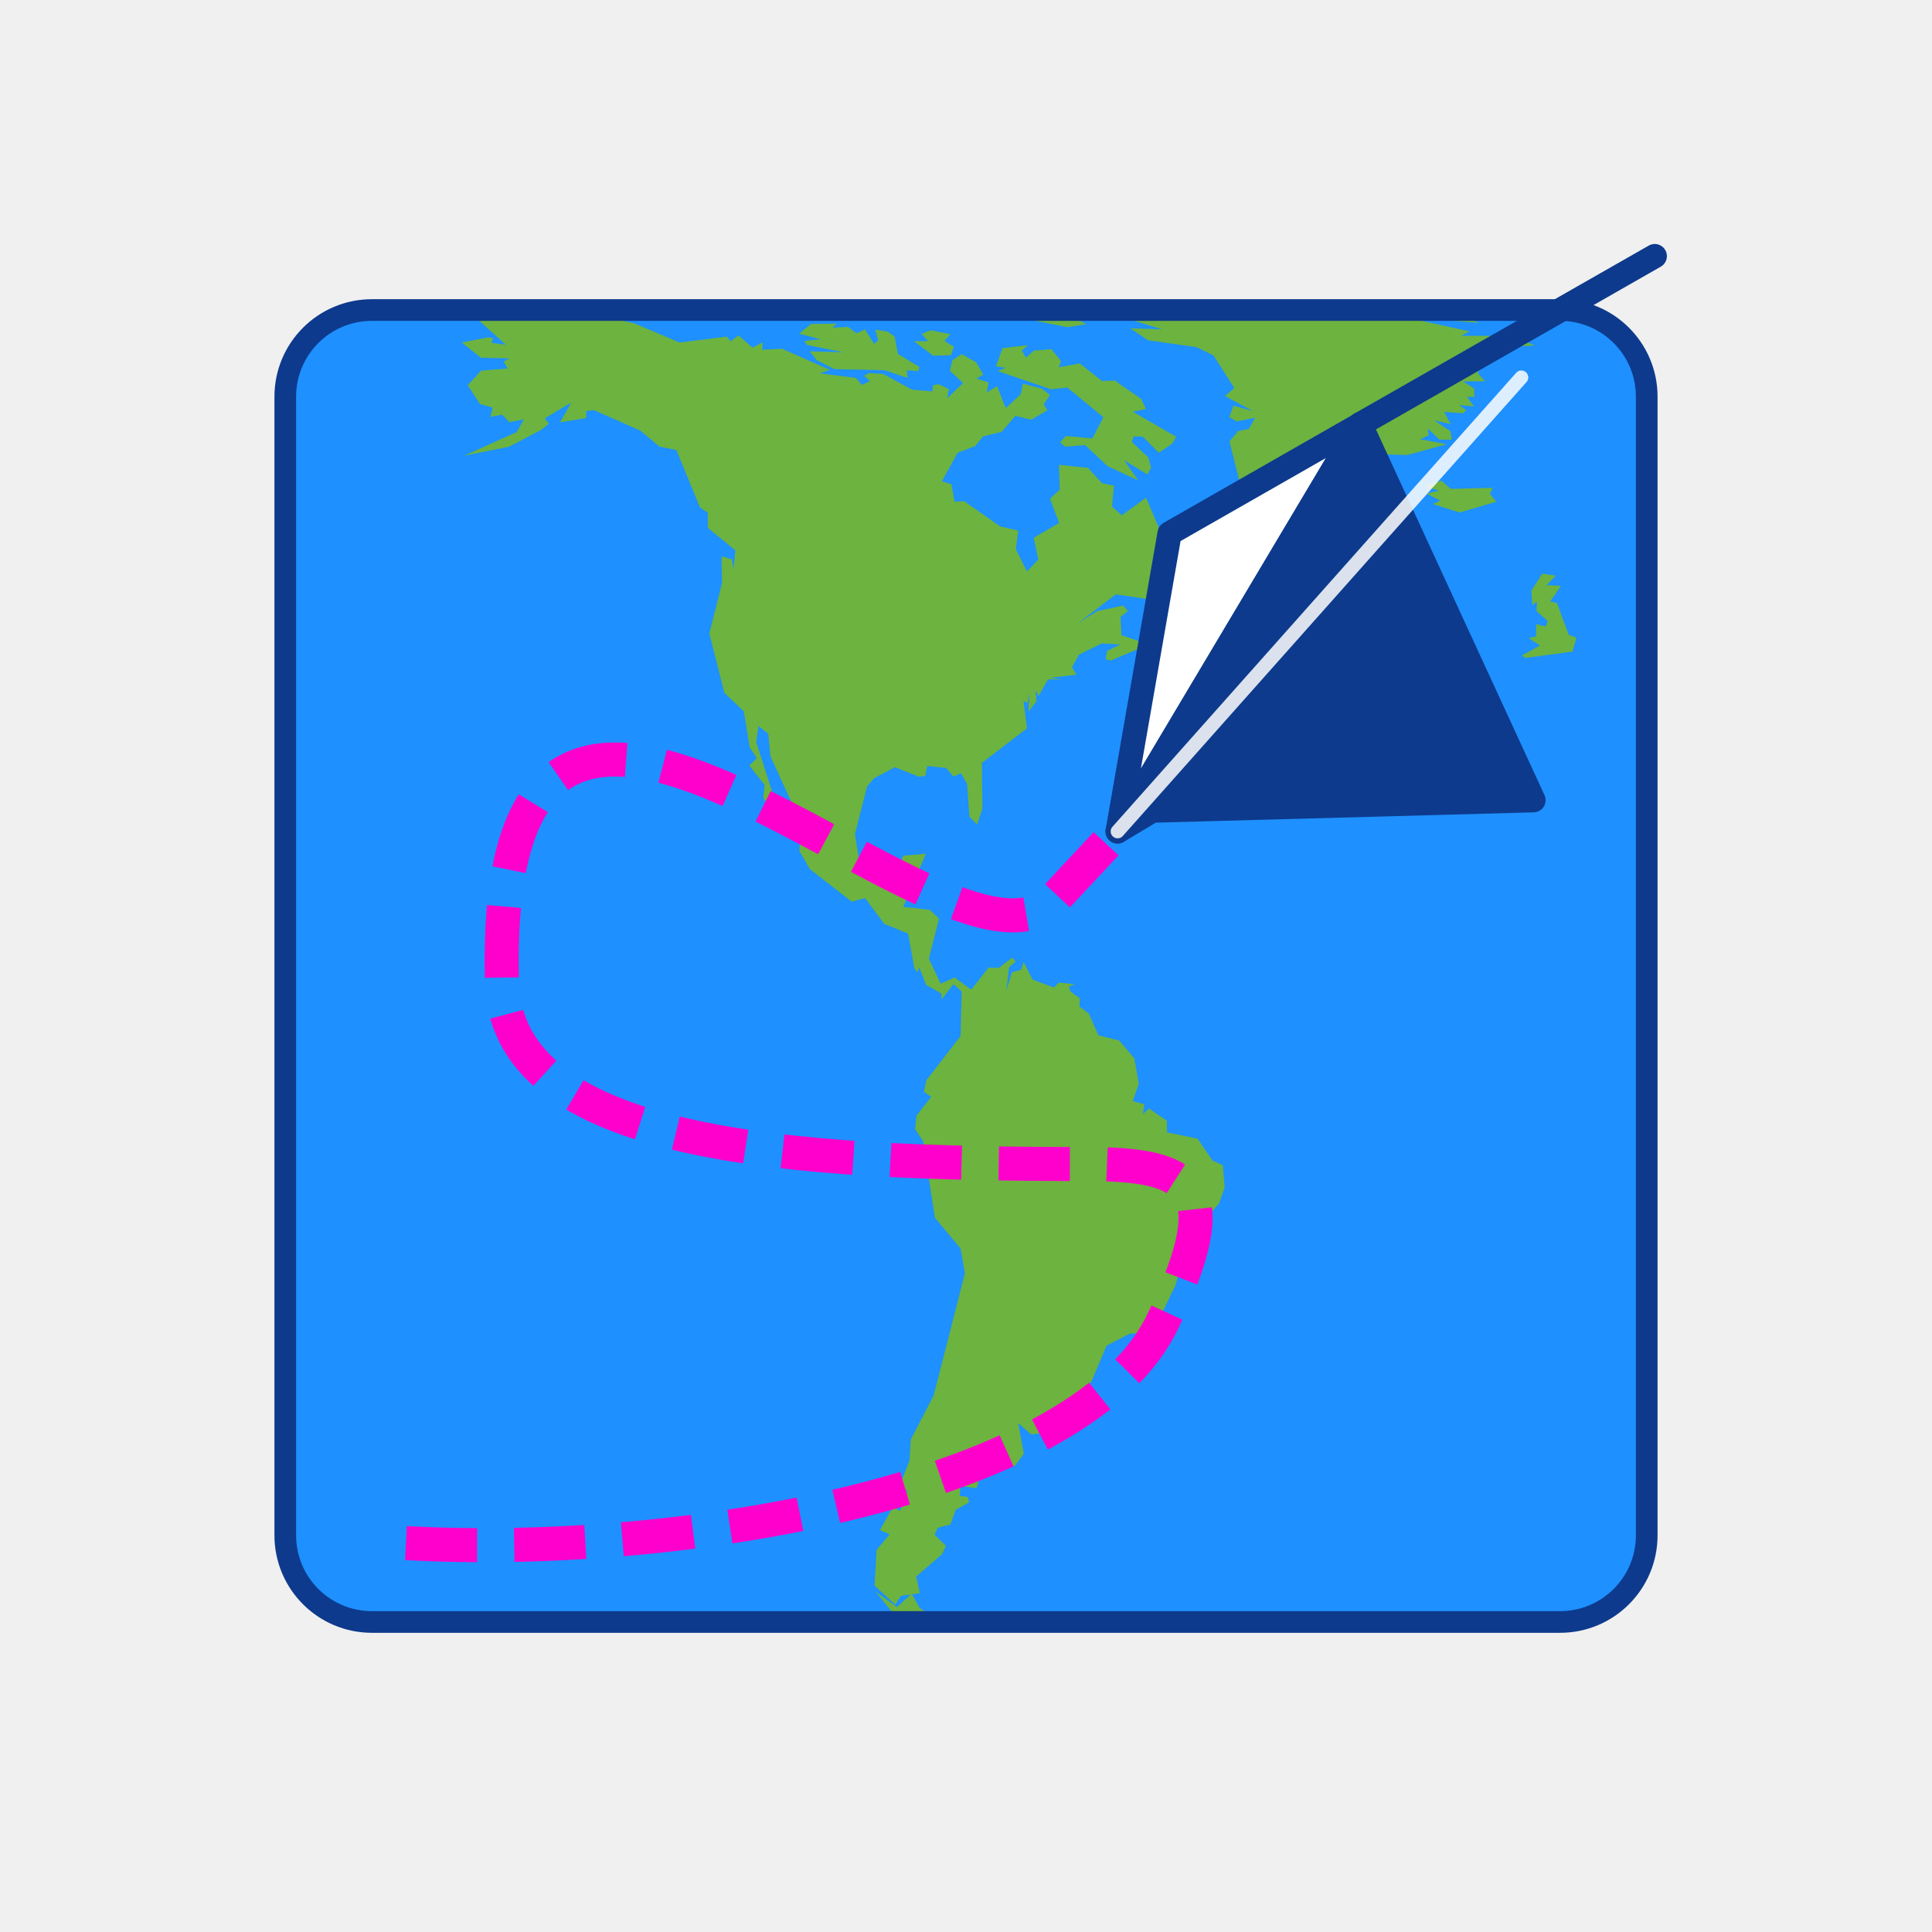
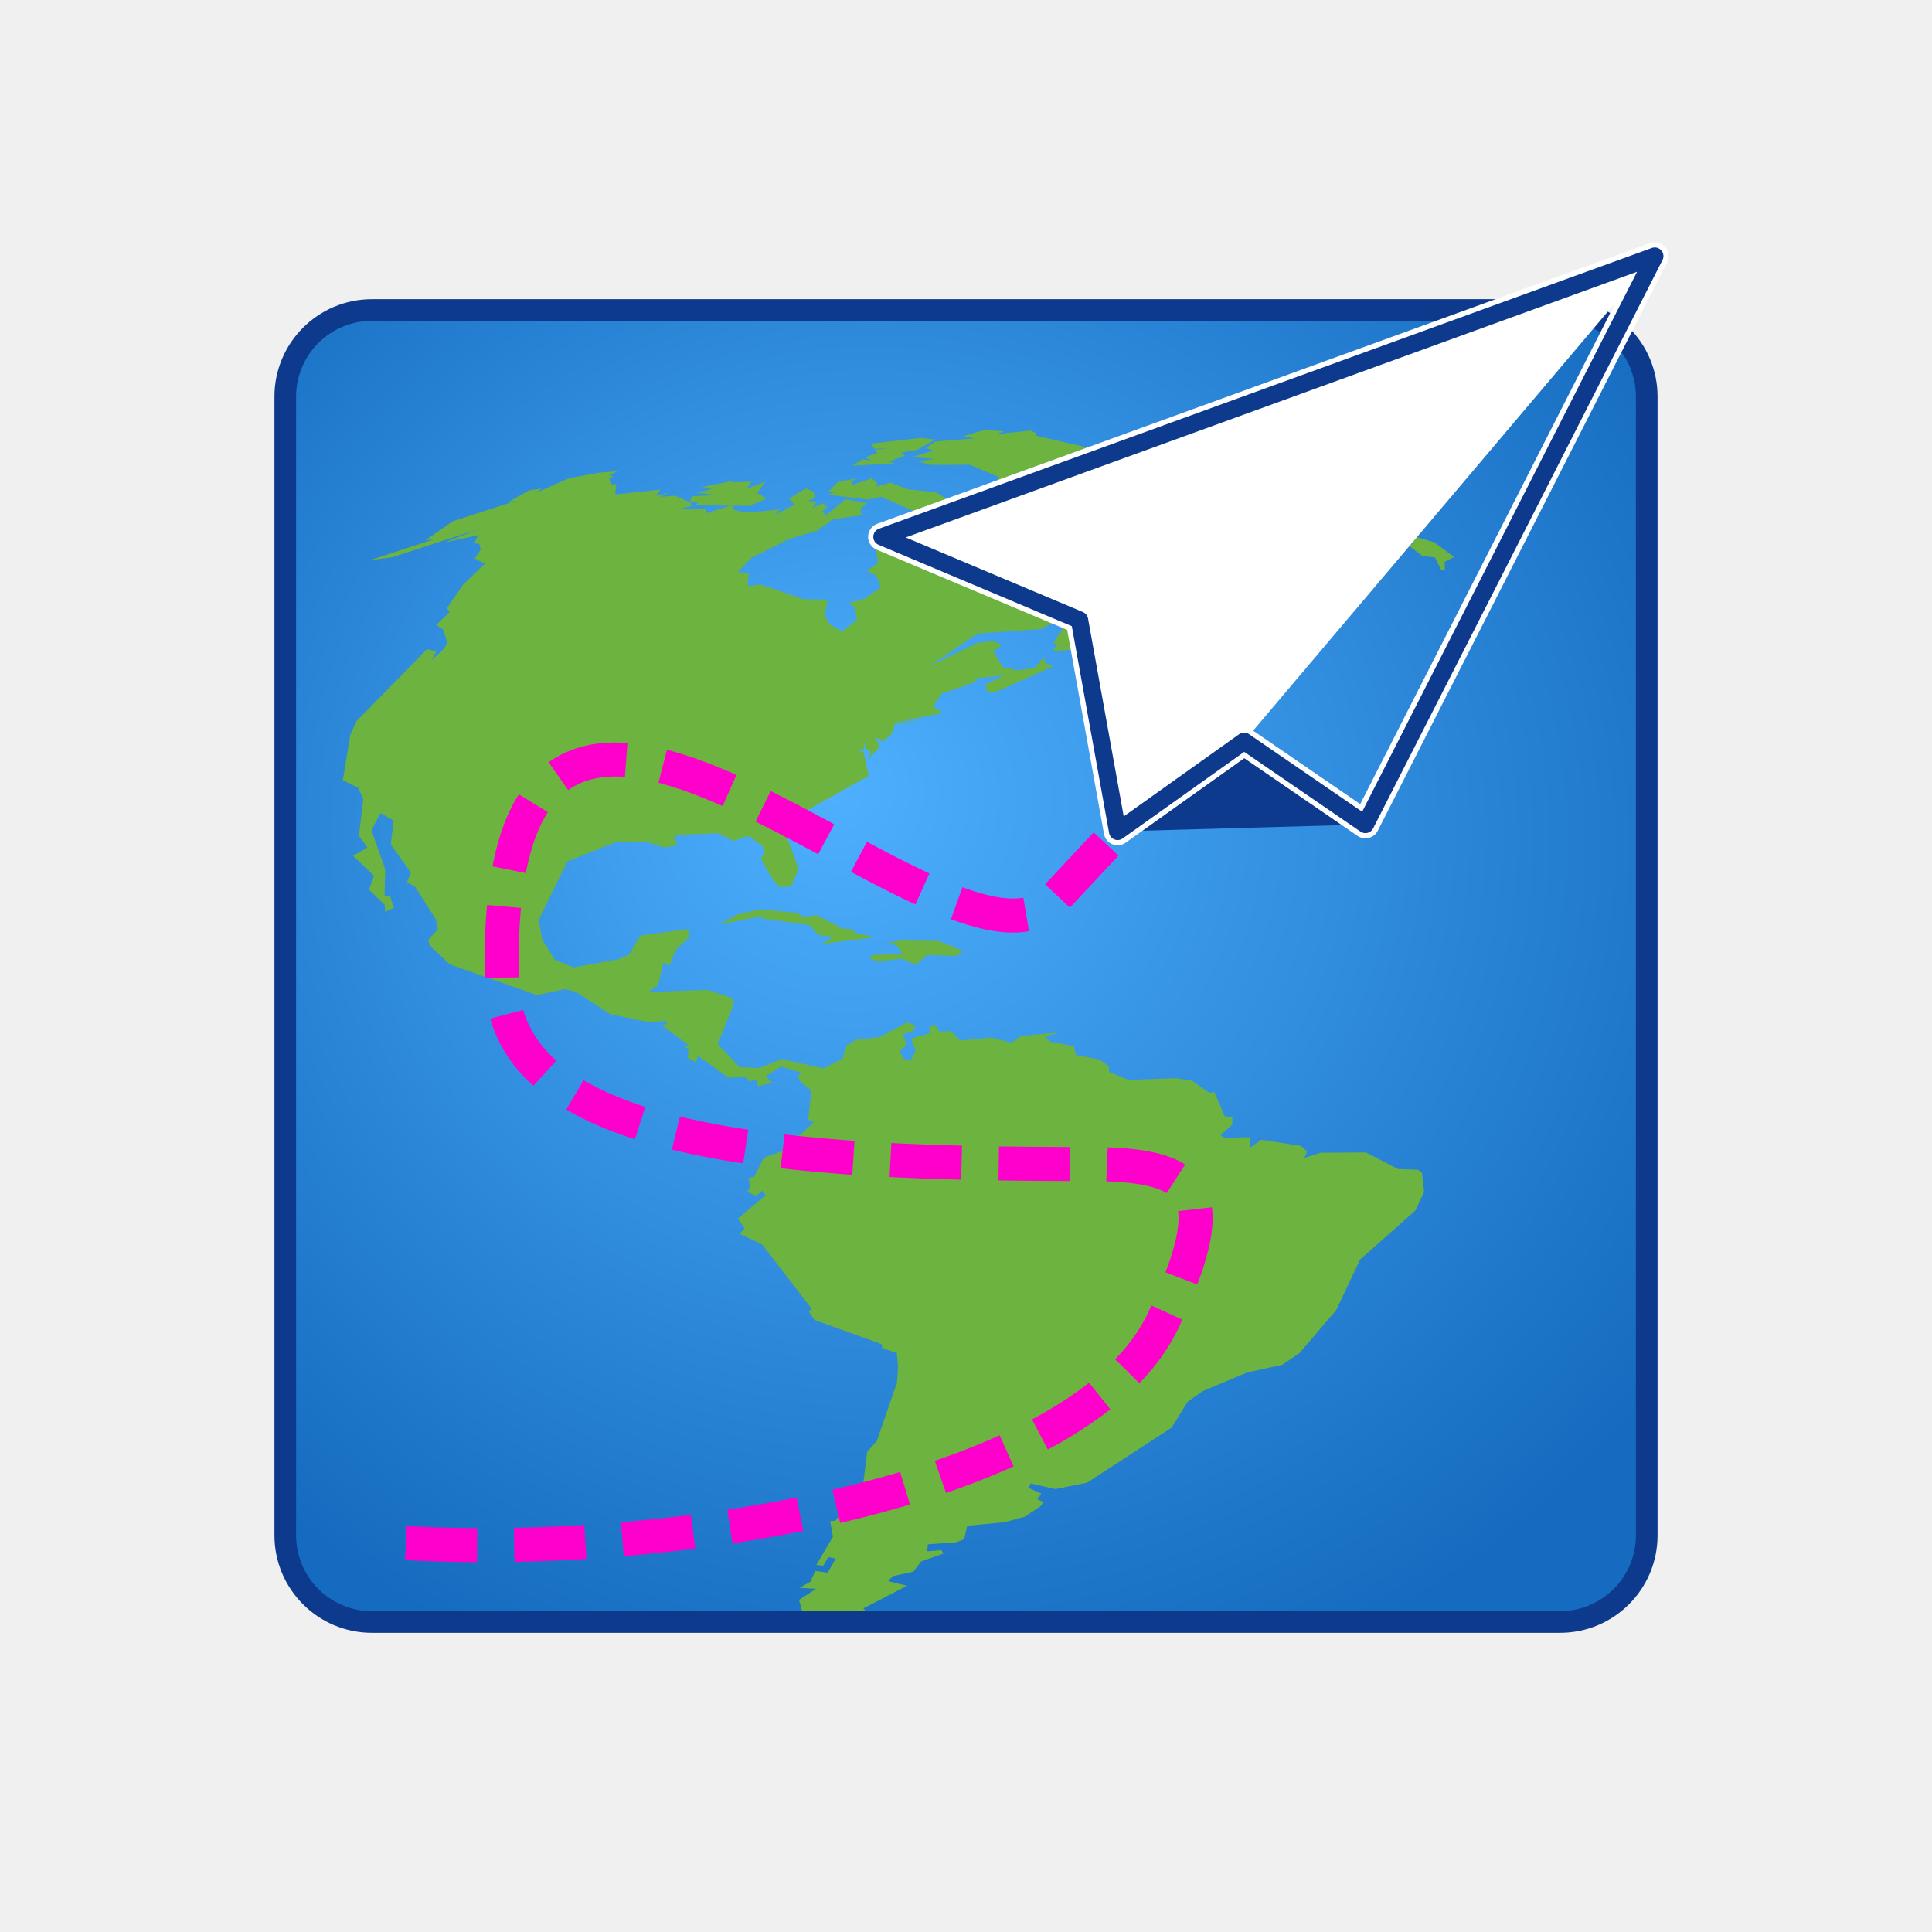
<svg xmlns="http://www.w3.org/2000/svg" viewBox="0 0 1024 1024" width="1024" height="1024" role="img" aria-label="flight_vis">
  <defs>
    <clipPath id="mapClip">
      <rect x="72" y="88" width="880" height="848" rx="56" ry="56" />
    </clipPath>
+     <radialGradient id="oceanGrad" cx="46%" cy="42%" r="68%" fx="40%" fy="36%">
+       <stop offset="0%" stop-color="#4EB0FF" />
+       <stop offset="100%" stop-color="#156BBF" />
+     </radialGradient>
  </defs>
  <g transform="translate(512 512) scale(0.82) translate(-512 -512)">
    <g clip-path="url(#mapClip)">
-       <rect x="72" y="88" width="880" height="848" fill="#1E90FF" />
-       <path fill="#6DB33F" d="M 526.6,134.8 L 525.4,141.3 L 532.1,137.2 L 537.7,151.4 L 547.3,142.5 L 548.8,135.6 L 561.1,138.9 L 566.3,142.9 L 562.2,149 L 564.6,152.8 L 554.2,158.9 L 543.9,156.4 L 535.1,166.7 L 523,169.7 L 518,175.9 L 506.6,180.3 L 496.4,198.7 L 502.6,200.7 L 504.6,211.9 L 510.9,211.6 L 534.1,227.9 L 545.8,230.6 L 544.2,242.5 L 551.4,257 L 558.7,249.3 L 555.8,235.2 L 572.2,225.6 L 566.3,210 L 572.6,204.1 L 572.1,188.1 L 590.8,190 L 599.9,199.9 L 607.6,201.5 L 606.4,215 L 612.7,220.7 L 628.4,209.3 L 638.3,232.6 L 635.8,236.3 L 653.2,250 L 658.4,259.5 L 657.5,266.6 L 636.4,275.8 L 608.8,271.8 L 584.5,290.3 L 596.8,282.6 L 613.5,279 L 616.7,282.6 L 611.9,286.3 L 612.5,298.2 L 624.9,302.4 L 630.6,295.9 L 632.4,303.2 L 605.5,314.6 L 602.3,313.7 L 603.2,308.3 L 611.6,304.2 L 599.7,303.5 L 585.1,310.7 L 580.5,318.8 L 583.4,323.7 L 566.4,325.7 L 574,326.9 L 565.1,326.7 L 558.9,337.5 L 556.8,333.6 L 557.6,340.8 L 552.4,347.7 L 552.9,335.3 L 551.7,342 L 549.2,340.7 L 551.4,358.4 L 522.3,380.7 L 522.6,410.2 L 519.2,420.6 L 514.2,415.5 L 512.7,394.4 L 508.8,387.4 L 503.9,389.6 L 499.2,384 L 487,382.7 L 485.7,389.1 L 481.4,389.6 L 466.1,383.5 L 452.6,390.6 L 448.1,395.9 L 440.2,426.7 L 443.5,447.5 L 450.2,456.1 L 461.2,454.1 L 467.3,451.2 L 471.5,440.7 L 486.1,439.4 L 471.4,473.8 L 488.6,475.7 L 494.6,481.3 L 488,507.3 L 495.6,523.4 L 504.6,519.4 L 515.4,527.3 L 526.5,513.1 L 533.2,513.2 L 541.8,506.6 L 544.1,509.1 L 539.8,512.9 L 538.1,527.9 L 541.6,516.1 L 547.5,514.4 L 549.3,509.5 L 555,520.8 L 568.8,525.9 L 571.9,522.7 L 582.5,523.8 L 578.5,525.2 L 579.5,528.4 L 585.6,532.9 L 585.3,538.1 L 591.4,542.8 L 597.6,556.8 L 611.1,560.2 L 620.8,571.7 L 623.7,588.1 L 619.8,599.3 L 627.3,601.4 L 626.3,607.8 L 630.3,604.1 L 641.9,612.1 L 641.9,619.5 L 661.7,623.6 L 671.3,637.7 L 678,640.8 L 679.2,655.2 L 675.6,665.3 L 655.5,688.7 L 647.3,718.6 L 635.4,743.2 L 629.6,749 L 617.7,749.7 L 602.9,757.4 L 593.1,780.5 L 565.2,813.4 L 554.2,814.8 L 545.7,807.4 L 549.4,827.3 L 543.7,834.8 L 536.7,837.2 L 523.1,835.9 L 518.8,849.5 L 508.5,848.2 L 507.9,854.5 L 513.2,855.2 L 513.9,858.7 L 505.4,863.5 L 501.9,873 L 493.8,875.1 L 491.7,879.6 L 499,886.8 L 496.5,892.2 L 479.8,906.6 L 482.2,917.4 L 469.9,919.1 L 466.3,924.8 L 452.9,912.5 L 454.2,889.4 L 462.6,879.4 L 456.4,876.6 L 464.9,861.4 L 469.3,864.3 L 474,851.6 L 471.4,849.5 L 468.6,857.2 L 466,855.9 L 475.5,831.6 L 476.3,818.1 L 491.1,789.6 L 511.3,710.6 L 508.5,694.7 L 491.9,674.7 L 484.3,625.2 L 479.1,617.6 L 480,608.7 L 489.5,596.6 L 484.8,593.3 L 486.4,585.8 L 508.5,557.3 L 509.2,528.5 L 503.9,523.7 L 496.2,533.6 L 496.1,529.8 L 486.2,524.2 L 481.8,512.9 L 480.6,516.2 L 478.6,513.5 L 474.6,491.1 L 459.1,484.7 L 446.8,468.1 L 438.1,470.4 L 411,449.3 L 404.3,437.6 L 405.3,419.4 L 385.6,376.5 L 384.2,361.9 L 377.9,356.9 L 376.4,367.3 L 391.3,413.5 L 388.8,416.7 L 380.9,403.1 L 381.9,395 L 371.9,382.4 L 376.8,377.7 L 372.1,370.5 L 368.4,347.4 L 355.8,335.4 L 346.1,297 L 354.3,264.5 L 354,247.2 L 360.6,249.1 L 361.8,255.4 L 362.9,243.3 L 345.1,228.8 L 345.1,219 L 340,215.5 L 324.8,178.5 L 313.9,176.3 L 301.4,165.9 L 271.5,152.7 L 266.5,153.3 L 266.6,157.8 L 249.6,160.6 L 256.8,147.9 L 239.8,157.9 L 242.4,161.5 L 237.5,165.4 L 216.8,176.3 L 187.5,182.2 L 221.7,166.8 L 226.2,158.7 L 216.9,160.5 L 212.1,155.6 L 204.6,157.1 L 206.1,151.1 L 197.9,148.8 L 189.9,136.6 L 198.6,127.2 L 215.7,125.8 L 213.2,121.3 L 216.9,119.3 L 198.4,118.8 L 186.1,109 L 202.9,105.7 L 206.5,106.2 L 205.3,109.2 L 214.5,110.4 L 195.1,92.9 L 211.8,88.9 L 218.4,83.6 L 242.7,80.6 L 251.6,86.2 L 297.6,96.6 L 326.8,109 L 357.4,105.2 L 359.9,108.2 L 364.9,104.4 L 374,112.3 L 380.6,108.9 L 380.3,113.7 L 393,113 L 424.1,126.7 L 417.5,128.9 L 440.8,131.9 L 444.7,136.4 L 450,133.9 L 446.1,130.5 L 449.3,128.8 L 458.2,129.2 L 477.2,139.5 L 490.4,140.6 L 490.6,136.6 L 494.6,136 L 501,139.2 L 499.8,145.1 L 510.1,135.2 L 501.6,127.3 L 503.2,120.4 L 509.2,116.5 L 518.6,121.8 L 523.2,129.8 L 518.7,132.3 L 526.6,134.8 Z" />
-       <path fill="#6DB33F" d="M 817.7,87.3 L 843.9,96.3 L 795.4,92.5 L 837.4,101.8 L 832,104.7 L 864.9,104.7 L 879.6,110.9 L 844.4,112.9 L 854.3,114.7 L 844.2,122.1 L 843,129.1 L 847.5,134 L 833.2,134.2 L 840.5,138.7 L 840.6,144.2 L 835.8,144.1 L 840.4,150.4 L 830.7,149.4 L 835.3,152.7 L 833.5,154.7 L 821.1,153.9 L 825.3,161.8 L 814.7,159.3 L 825.2,166.4 L 825.9,171.8 L 818,171.8 L 810.4,164.5 L 811.1,169 L 805.4,171.5 L 822.7,174.7 L 797.4,181.7 L 779.6,181.3 L 767.4,188.9 L 741.7,192.9 L 733.4,204.5 L 725.4,208.5 L 726.2,213.7 L 720,224.4 L 699.7,216.5 L 688.3,196.9 L 682.3,172.9 L 688,166.2 L 694.9,164.8 L 698.9,157.6 L 687,160 L 682.1,157.2 L 684.9,149.8 L 697.4,153.3 L 679.4,143.6 L 685.4,138.4 L 672,117.4 L 661.1,112 L 629.7,107.6 L 618.2,99.8 L 638.7,100.5 L 611.2,92 L 645.6,88.4 L 647.7,86.4 L 636.5,82.4 L 662.9,78.5 L 661.6,75.4 L 703.4,80.8 L 715.5,79.1 L 740,87.8 L 730.4,82.8 L 731.5,80.2 L 767.8,79.7 L 817.7,87.3 Z" />
-       <path fill="#6DB33F" d="M 548.1,114.3 L 550.8,118.8 L 555.7,114.3 L 567.2,113.3 L 573.4,120.9 L 572,125 L 585.5,122.5 L 599.9,133.9 L 608.2,133.6 L 625.3,145.5 L 628.3,152 L 619.8,153.7 L 647.8,169.9 L 645.6,174.1 L 636.7,180.3 L 626.2,169.8 L 620.4,169.7 L 619.2,173.3 L 629.9,183.3 L 631.6,190 L 629.3,194.3 L 614.2,185.1 L 623.4,198.2 L 603.5,188.9 L 589,175.3 L 576.1,176.3 L 572.8,173.6 L 576.5,169.4 L 593.7,171 L 600.8,157.3 L 577.5,138.1 L 566.9,139.2 L 532.5,127.5 L 537.6,125.3 L 531.4,124.4 L 535.6,112.6 L 552,110.7 L 548.1,114.3 Z" />
-       <path fill="#6DB33F" d="M 428.5,96.8 L 425.7,99.4 L 435.7,98.9 L 441.2,103 L 446.7,100.5 L 452.6,109.9 L 455.3,107.6 L 453.4,100.7 L 461.5,102 L 465.9,105.2 L 468,116.4 L 482,124.8 L 481,127.5 L 473.8,126.9 L 474.2,131.9 L 459.4,126.9 L 426.8,126.2 L 415.5,120.4 L 411,114.7 L 432.8,115.3 L 409.3,110.6 L 407.4,108 L 417.9,106.9 L 404,103.3 L 411.9,97 L 428.5,96.8 Z" />
-       <path fill="#6DB33F" d="M 637.9,63.2 L 666.1,70.5 L 639.6,73.9 L 649.1,75.3 L 622.4,82.3 L 597,81.7 L 602.9,83.3 L 599.7,84 L 602.7,87.7 L 582.2,93.1 L 589.8,97.1 L 577.6,99.1 L 539.2,91.5 L 539.2,88.4 L 547.5,88.2 L 546.2,83.3 L 560,87.7 L 548.1,80.5 L 561.6,76.2 L 554.7,69.4 L 577,71.3 L 552.1,67.3 L 536.4,56 L 563.7,55.1 L 573.4,58.7 L 591.1,56.1 L 637.9,63.2 Z" />
-       <path fill="#6DB33F" d="M 893.2,259.7 L 887.3,265.8 L 896.6,266.3 L 889.6,276.4 L 894,277.4 L 901.6,297.9 L 906.6,299.8 L 904,308.8 L 873.4,312.9 L 871.3,311.3 L 883,304.8 L 875.7,300.1 L 880.6,298.8 L 880.4,291 L 886.7,292.6 L 888,289 L 880.8,282.7 L 881,276.3 L 878.1,278.9 L 877.4,269.3 L 884.5,258.4 L 893.2,259.7 Z" />
-       <path fill="#6DB33F" d="M 653.8,275.6 L 649.9,280.6 L 653.2,278.9 L 653.9,282.7 L 663.7,286.3 L 661.5,290.8 L 664.7,290.1 L 665.3,297.7 L 662.4,302.9 L 657.8,301.3 L 658.6,295.3 L 652.6,300 L 650,299.4 L 653.6,296.9 L 649.8,294.7 L 636.7,293 L 648.5,274.6 L 658,270.3 L 653.8,275.6 Z" />
-       <path fill="#6DB33F" d="M 852.4,202.9 L 850.7,206.9 L 854.8,211.9 L 831,218.9 L 813.8,213.4 L 818.6,211.2 L 809.7,206.7 L 817.7,204.8 L 808.9,201.9 L 819.3,198.3 L 825.3,203.6 L 852.4,202.9 Z" />
-       <path fill="#6DB33F" d="M 457.8,81.2 L 467.7,84.2 L 467.8,87.4 L 438.4,89.9 L 431.6,86.9 L 441.1,85.4 L 415.5,81.3 L 427,74.8 L 453.3,85.2 L 448.2,78.3 L 452.6,76.6 L 457.8,81.2 Z" />
-       <path fill="#6DB33F" d="M 553.6,73 L 558.5,75.8 L 535.6,79.7 L 526.7,77.6 L 522.6,74.3 L 526.8,70.8 L 518.8,69.7 L 512.2,63.7 L 522,58.3 L 532.1,59.5 L 551,68.4 L 553.6,73 Z" />
-       <path fill="#6DB33F" d="M 482.2,927.1 L 492.9,934.2 L 490.4,937.1 L 484.4,934.2 L 478.5,938 L 466.7,932.6 L 453.5,916.3 L 467.4,926.4 L 476.9,917.7 L 482.2,927.1 Z" />
-       <path fill="#6DB33F" d="M 489.1,101.1 L 501.9,103.6 L 498.1,108 L 504.2,111.7 L 502.3,117.2 L 490.7,117.5 L 478.3,108.1 L 487.4,108.2 L 483.4,103.4 L 489.1,101.1 Z" />
+       <rect x="72" y="88" width="880" height="848" fill="url(#oceanGrad)" />
+       <path fill="#6DB33F" d="M 415.6,212 L 412.6,215.9 L 419.5,212.9 L 422.2,215.3 L 419.2,218.1 L 421.3,220.8 L 434,210.4 L 447.8,212.7 L 443.8,216.6 L 444.5,220.6 L 426.1,223.2 L 415.6,230.7 L 397.9,235.9 L 373.4,248.1 L 364.6,257.3 L 371.5,258.1 L 371,266.4 L 379,265.4 L 407,274.9 L 422.6,275.3 L 420.7,285.1 L 423.6,290.9 L 431.8,295.8 L 441.6,288.2 L 440,280 L 436.4,277.4 L 446.3,274.7 L 457.1,267.2 L 454,259.9 L 448.1,256.5 L 455.2,251.4 L 453.4,240.3 L 473.9,238.9 L 485.8,244.1 L 494.7,244 L 497.2,253.6 L 506.4,256.7 L 513.7,253.6 L 520.3,245.8 L 541.8,260.4 L 540.6,263.6 L 568.8,270.2 L 580.9,276.2 L 583.8,282 L 560.5,294.2 L 519.5,297.1 L 488.7,318 L 519.2,303.2 L 529.1,302 L 535.4,304.3 L 529.6,308.5 L 535.6,318.7 L 545.2,320.9 L 556.6,319.3 L 562.1,312.4 L 563.6,316.5 L 568.5,318.2 L 531.2,334.9 L 525.6,334.8 L 524.8,329.8 L 536.7,324.1 L 517.4,326.2 L 518.8,328.1 L 496,336.1 L 490.7,344.5 L 497.3,348.4 L 468.2,354.2 L 481.9,353.5 L 466.2,355.4 L 464,362 L 457.8,367.1 L 453.2,363.7 L 456.3,370.5 L 448.4,378.4 L 450.6,373.7 L 446.8,371.4 L 446.4,366.2 L 445.8,373 L 440.8,372.2 L 445.9,374 L 449.1,389.1 L 397.2,418.1 L 395.8,427.6 L 403.7,449 L 399,460.7 L 391.6,461 L 387.4,456.5 L 379.4,442.8 L 382.1,438.1 L 380.3,434.4 L 371.3,427.9 L 361.8,431.2 L 351.7,426.2 L 327.5,427.1 L 323.6,428.1 L 325.3,434.1 L 316.8,435.4 L 305.3,431.7 L 286.5,431.5 L 254.4,444.4 L 235.8,482.1 L 238.1,495 L 246.2,508 L 258.5,512.9 L 287.6,507.6 L 294.2,504.6 L 301.5,492.3 L 332.3,488.1 L 333.3,493 L 324.3,501.7 L 320.4,511.6 L 316.3,510 L 313.1,524.1 L 306.8,528.8 L 345,527.4 L 359.6,532.3 L 361.9,534.2 L 360.9,539.2 L 351.5,562.5 L 365.7,577.4 L 378.3,578 L 392.8,572.1 L 419.9,578.2 L 432.2,571.9 L 434.9,563.3 L 441,559.7 L 456.2,558 L 473.6,548.5 L 479.6,550.5 L 477.1,554.7 L 471.1,555.9 L 473.8,562.8 L 469,567.2 L 472.4,572.7 L 476.8,572.1 L 479.5,566.7 L 476.4,558.9 L 489.1,555.3 L 488,552 L 491.6,549.5 L 494.9,554.4 L 502,554.1 L 508.5,560.2 L 528.3,558.3 L 541.5,561.6 L 547.4,557.2 L 571.6,555 L 563.1,557.7 L 566.4,560.9 L 581.7,563.9 L 583,569.5 L 598.4,572.5 L 604.3,576.8 L 604.4,580.4 L 617,585.6 L 647.8,584.5 L 658,586.1 L 669.3,594 L 672.5,593.4 L 679.2,609.1 L 684.2,609.8 L 684,614.7 L 676.5,621.3 L 679.2,623.1 L 695.6,622.6 L 695.3,629.7 L 702.8,624.3 L 728.6,628.3 L 732.5,632 L 730.6,636.1 L 741.1,632.7 L 770.5,632.5 L 791.4,643.3 L 804.2,643.7 L 806.7,645.6 L 808.1,658.1 L 802.4,670.1 L 766.7,701.8 L 751.3,734.4 L 727.5,762.3 L 716.3,769.8 L 693.8,774.7 L 665,786.8 L 655.4,793.5 L 644.9,810.4 L 590.2,846 L 569.8,850.1 L 553.9,846.5 L 552.3,849.3 L 560.7,853 L 558,856.6 L 562,858.5 L 560.4,861 L 549.9,868 L 537.2,871.5 L 512.8,873.8 L 510.8,882.5 L 505.6,884.5 L 487.4,885.8 L 486.9,890.3 L 496.1,889.6 L 497.4,891.8 L 483.1,896.8 L 477.9,903.5 L 464.7,906.4 L 461.7,909.6 L 473.9,912.6 L 445.7,927.2 L 450.1,932.5 L 432.7,935.2 L 428.3,938.5 L 407.4,934.3 L 404.1,921.7 L 415,914.6 L 404.4,913.9 L 411.4,910 L 414.6,903 L 422.6,904.1 L 427.8,895 L 422.9,894.1 L 419.8,899.6 L 415.2,899.2 L 426,880.9 L 424.2,870.9 L 427.7,870.5 L 445.7,845.6 L 448.1,826.1 L 454.4,818.9 L 467.4,781.2 L 468.1,771 L 467.3,762.2 L 457.9,759 L 457.4,756.4 L 414.1,740.8 L 410.4,735.5 L 412.2,733.5 L 380.1,691.9 L 365.5,685 L 369,681.8 L 364.5,675.3 L 382.4,660.2 L 380.5,657.2 L 376.3,660.6 L 370.4,657.7 L 372.7,655.6 L 371.5,649.3 L 375.2,648.1 L 381.2,636 L 394.3,631.2 L 393.1,629 L 397,628.4 L 399.5,622.1 L 404.6,621.4 L 413.7,612.9 L 410,611.3 L 412,592.5 L 405,586.8 L 403.2,583 L 405.9,581 L 392.4,577 L 382.4,583.4 L 386.9,587.2 L 377.7,589.8 L 376.4,585.6 L 371.6,586.5 L 369.9,583.7 L 358.5,584.2 L 339,570.2 L 337.1,574 L 332,571.4 L 332.8,565.5 L 330.2,564.5 L 332.6,563.1 L 315.3,550.2 L 318.8,549.6 L 317.5,547.4 L 307.7,548.5 L 282.1,543.2 L 260,528.8 L 252.9,526.9 L 234.7,530.8 L 178.2,510.9 L 165.2,498.6 L 164.4,495.1 L 170.7,488.2 L 169.4,482 L 156,460.9 L 150.7,457.8 L 153.2,451.7 L 140.2,433.4 L 142,418 L 133.5,413.2 L 127.7,424.3 L 136.6,449.4 L 136.2,466.3 L 139.7,466.7 L 142.2,474.5 L 136.5,476.9 L 136.3,472.5 L 126.1,462.6 L 129.4,453.7 L 115.8,440.8 L 125.1,435.4 L 119.6,428 L 122.4,403.8 L 119.1,396.8 L 109.2,392 L 114,362.6 L 118,353.8 L 163.6,307.2 L 169.7,308.7 L 166.4,314.3 L 173.4,308.2 L 176.9,303.5 L 174,294.5 L 169.5,291.5 L 178.2,283.4 L 176.5,280.6 L 187,265.4 L 201,252 L 194.4,248.5 L 198.3,242.9 L 197.4,239.1 L 194.1,238.8 L 196.7,233.5 L 175.2,238.2 L 195.7,230 L 141.1,247.8 L 126.8,249.7 L 168.2,236.1 L 162.5,236.9 L 180.3,224.5 L 221.2,211.3 L 216.5,211.9 L 229.7,204.5 L 237.9,203.4 L 233.7,206.3 L 255.5,196.7 L 274.9,193.1 L 286.7,192.2 L 281.3,195 L 284,195.4 L 281.3,197.2 L 282.9,200.7 L 286,200.6 L 285.2,207.2 L 314.4,204.1 L 311.5,208.2 L 319.8,206.1 L 314.3,208.8 L 323.9,208 L 334,212.5 L 334.7,214.6 L 327.4,216.3 L 344.1,216.8 L 344.1,219.3 L 360.6,214.1 L 362.5,217.3 L 370.6,219 L 391.8,216.9 L 388.2,220.6 L 401.4,213.7 L 397.7,209.9 L 408.5,203.3 L 413.5,205.4 L 414.3,209.5 L 409.8,211.3 L 415.6,212 Z" />
+       <path fill="#6DB33F" d="M 524,165.5 L 536.7,166.4 L 530.8,168.3 L 553.9,165.9 L 558.3,168.1 L 556.6,169.1 L 604.8,180.2 L 601.7,181.1 L 616,186.4 L 610,186.9 L 628.5,190.2 L 614.9,189.6 L 621.6,193.3 L 631.3,191.9 L 630.2,199.2 L 621.6,202.1 L 623.1,208 L 620.2,211.4 L 611.1,214.8 L 615.8,222.9 L 613,226.9 L 618.2,229.8 L 622,237.9 L 597.3,237 L 572.9,226.9 L 552.3,214 L 552.2,209.5 L 556.2,207.7 L 553.9,203.4 L 547.6,206.4 L 542.4,205.6 L 539.7,201.4 L 550,201.4 L 532.6,199.1 L 533.1,195.9 L 514.4,188 L 488.8,188.1 L 481.3,185.8 L 491.6,184.2 L 476.9,183.1 L 491.1,178.8 L 486,177.3 L 492.1,173 L 517.6,171 L 510.1,169.5 L 524,165.5 Z" />
+       <path fill="#6DB33F" d="M 437.8,198.9 L 438.7,201 L 451.1,196.7 L 454.8,200 L 453.5,202.2 L 463.2,199.6 L 474.4,203.9 L 492.5,205.8 L 500.1,210.3 L 493.7,212.4 L 522.8,217.7 L 522.7,220.5 L 517.3,225.6 L 498.6,221.6 L 498.6,223.9 L 516.1,232.5 L 515.4,235.6 L 497.1,232.1 L 510.8,239.2 L 487.2,236.2 L 469.9,229.5 L 456.9,231.9 L 453.4,230.6 L 457,227.4 L 473.9,226.1 L 472.6,224.7 L 479.4,218.6 L 457.3,208.7 L 448.5,210.5 L 422.6,207.4 L 427.2,205.7 L 422.7,205.7 L 429.3,199.1 L 441.3,196.8 L 437.8,198.9 Z" />
+       <path fill="#6DB33F" d="M 584.2,289.9 L 581.9,294.9 L 585.3,292.8 L 590,293.6 L 588.5,295.6 L 604,296.2 L 603.8,300.3 L 607.8,299 L 613.4,305.1 L 612.7,310.2 L 605.1,310 L 602.6,304.8 L 596.8,310.3 L 592.7,310.5 L 596.5,307.4 L 589.7,306.6 L 569.7,308.4 L 568.2,306.8 L 571.8,304.5 L 568.5,303.2 L 576.6,290.4 L 586.7,284.8 L 584.2,289.9 Z" />
+       <path fill="#6DB33F" d="M 482.3,170.7 L 492,171.7 L 480.6,178.4 L 469.9,180.1 L 472.6,182.1 L 462.2,186 L 466.1,187.1 L 438.4,188.6 L 444.9,184.5 L 451.1,185.4 L 446.7,183.2 L 454.5,180.5 L 453.1,178.2 L 462.2,177.5 L 452.6,177.6 L 450.4,174.4 L 482.3,170.7 Z" />
+       <path fill="#6DB33F" d="M 403.1,477.7 L 406.5,480.2 L 415.5,479.1 L 431.9,487.7 L 440.6,488.7 L 439.7,490.7 L 453.9,493.3 L 419,497.7 L 425.9,493.5 L 416,491.6 L 411.2,485.7 L 379.2,481.1 L 383,479.2 L 352.2,485.2 L 364.6,478.6 L 379.2,475.4 L 403.1,477.7 Z" />
+       <path fill="#6DB33F" d="M 364.2,197.9 L 360,199.4 L 373.3,198.9 L 370.2,203.6 L 382.4,198.9 L 377.1,206.2 L 383,209.9 L 372.4,214.6 L 337.2,214.2 L 338.6,212.3 L 333.4,211.4 L 335.4,208.3 L 351.2,207.6 L 338,206.1 L 347.6,203.7 L 341.5,202.3 L 364.2,197.9 Z" />
+       <path fill="#6DB33F" d="M 761,218.4 L 781.8,228.6 L 814.6,238.1 L 827.5,247.6 L 821.4,250.8 L 821.5,256.1 L 818.9,255.6 L 815.2,247.9 L 807.1,247 L 797.6,239.9 L 801.3,239.1 L 797.3,236.6 L 769.6,227.6 L 757.5,219.8 L 761,218.4 Z" />
+       <path fill="#6DB33F" d="M 469.1,495.5 L 494.4,495.8 L 510,502.3 L 506.2,505.4 L 487,504.9 L 479.5,511.2 L 470.3,507.2 L 455.1,509.2 L 450,507.2 L 451,504.9 L 470.9,504 L 466.9,498.4 L 460.9,497.5 L 469.1,495.5 Z" />
+       <path fill="#6DB33F" d="M 676.2,199 L 688.5,202.6 L 691.6,205.8 L 689.1,210.9 L 674.7,211.6 L 656.1,204.3 L 667.8,204.4 L 667.5,201.9 L 676.2,199 Z" />
+       <path fill="#6DB33F" d="M 450.6,937.3 L 465.4,939 L 439.8,943 L 409,936.1 L 430.1,939.1 L 442.4,933.4 L 450.6,937.3 Z" />
    </g>
    <rect x="72" y="88" width="880" height="848" rx="56" ry="56" fill="none" stroke="#0D3A8C" stroke-width="14" />
-     <path fill="none" stroke="#FF00CC" stroke-width="22" stroke-linecap="butt" stroke-dasharray="46 24" d="M 150,885 C 330,895 590,850 640,740 C 680,655 660,640 590,640 C 400,640 212,630 212,520 C 205,195 500.80,541.95 569.05,468.85 L 610,425" />
+     <path fill="none" stroke="#FF00CC" stroke-width="22" stroke-linecap="butt" stroke-dasharray="46 24" d="M 150,885 C 330,895 590,850 640,740 C 680,655 660,640 590,640 C 400,640 212,630 212,520 C 205,195 501,542 569,469 L 613,422" />
    <g transform="translate(610.0 425.0) scale(1.12) translate(-672.0 -450.0)">
-       <path fill="#FFFFFF" stroke="none" d="M 672 450 L 702 278 L 982 118 L 812 215 L 672 450 Z" />
-       <path fill="#0D3A8C" stroke="none" d="M 672 450 L 812 215 L 912 432 L 692 438 Z" />
-       <path fill="none" stroke="#0D3A8C" stroke-width="14" stroke-linejoin="round" d="M 672 450 L 702 278 L 982 118 L 812 215 L 672 450 Z" />
-       <path fill="none" stroke="#0D3A8C" stroke-width="14" stroke-linejoin="round" d="M 672 450 L 812 215 L 912 432 L 692 438 Z" />
-       <path fill="none" stroke="#FFFFFF" stroke-width="8" stroke-linecap="round" opacity="0.85" d="M 672 450 L 905 188" />
+       <path fill="#FFFFFF" stroke="none" d="M 672 450 L 650 328 L 536 280 L 982 118 L 745 398 Z" />
+       <path fill="#FFFFFF" stroke="none" d="M 672 450 L 745 398 L 815 446 L 650 328 Z" />
+       <path fill="#0D3A8C" stroke="none" d="M 672 450 L 815 446 L 745 398 Z" />
+       <path fill="none" stroke="#FFFFFF" stroke-width="16" stroke-linejoin="round" d="M 536 280 L 982 118 L 815 446 L 745 398 L 672 450 L 650 328 Z" />
+       <path fill="none" stroke="#0D3A8C" stroke-width="10" stroke-linejoin="round" d="M 536 280 L 982 118 L 815 446 L 745 398 L 672 450 L 650 328 Z" />
    </g>
  </g>
</svg>
